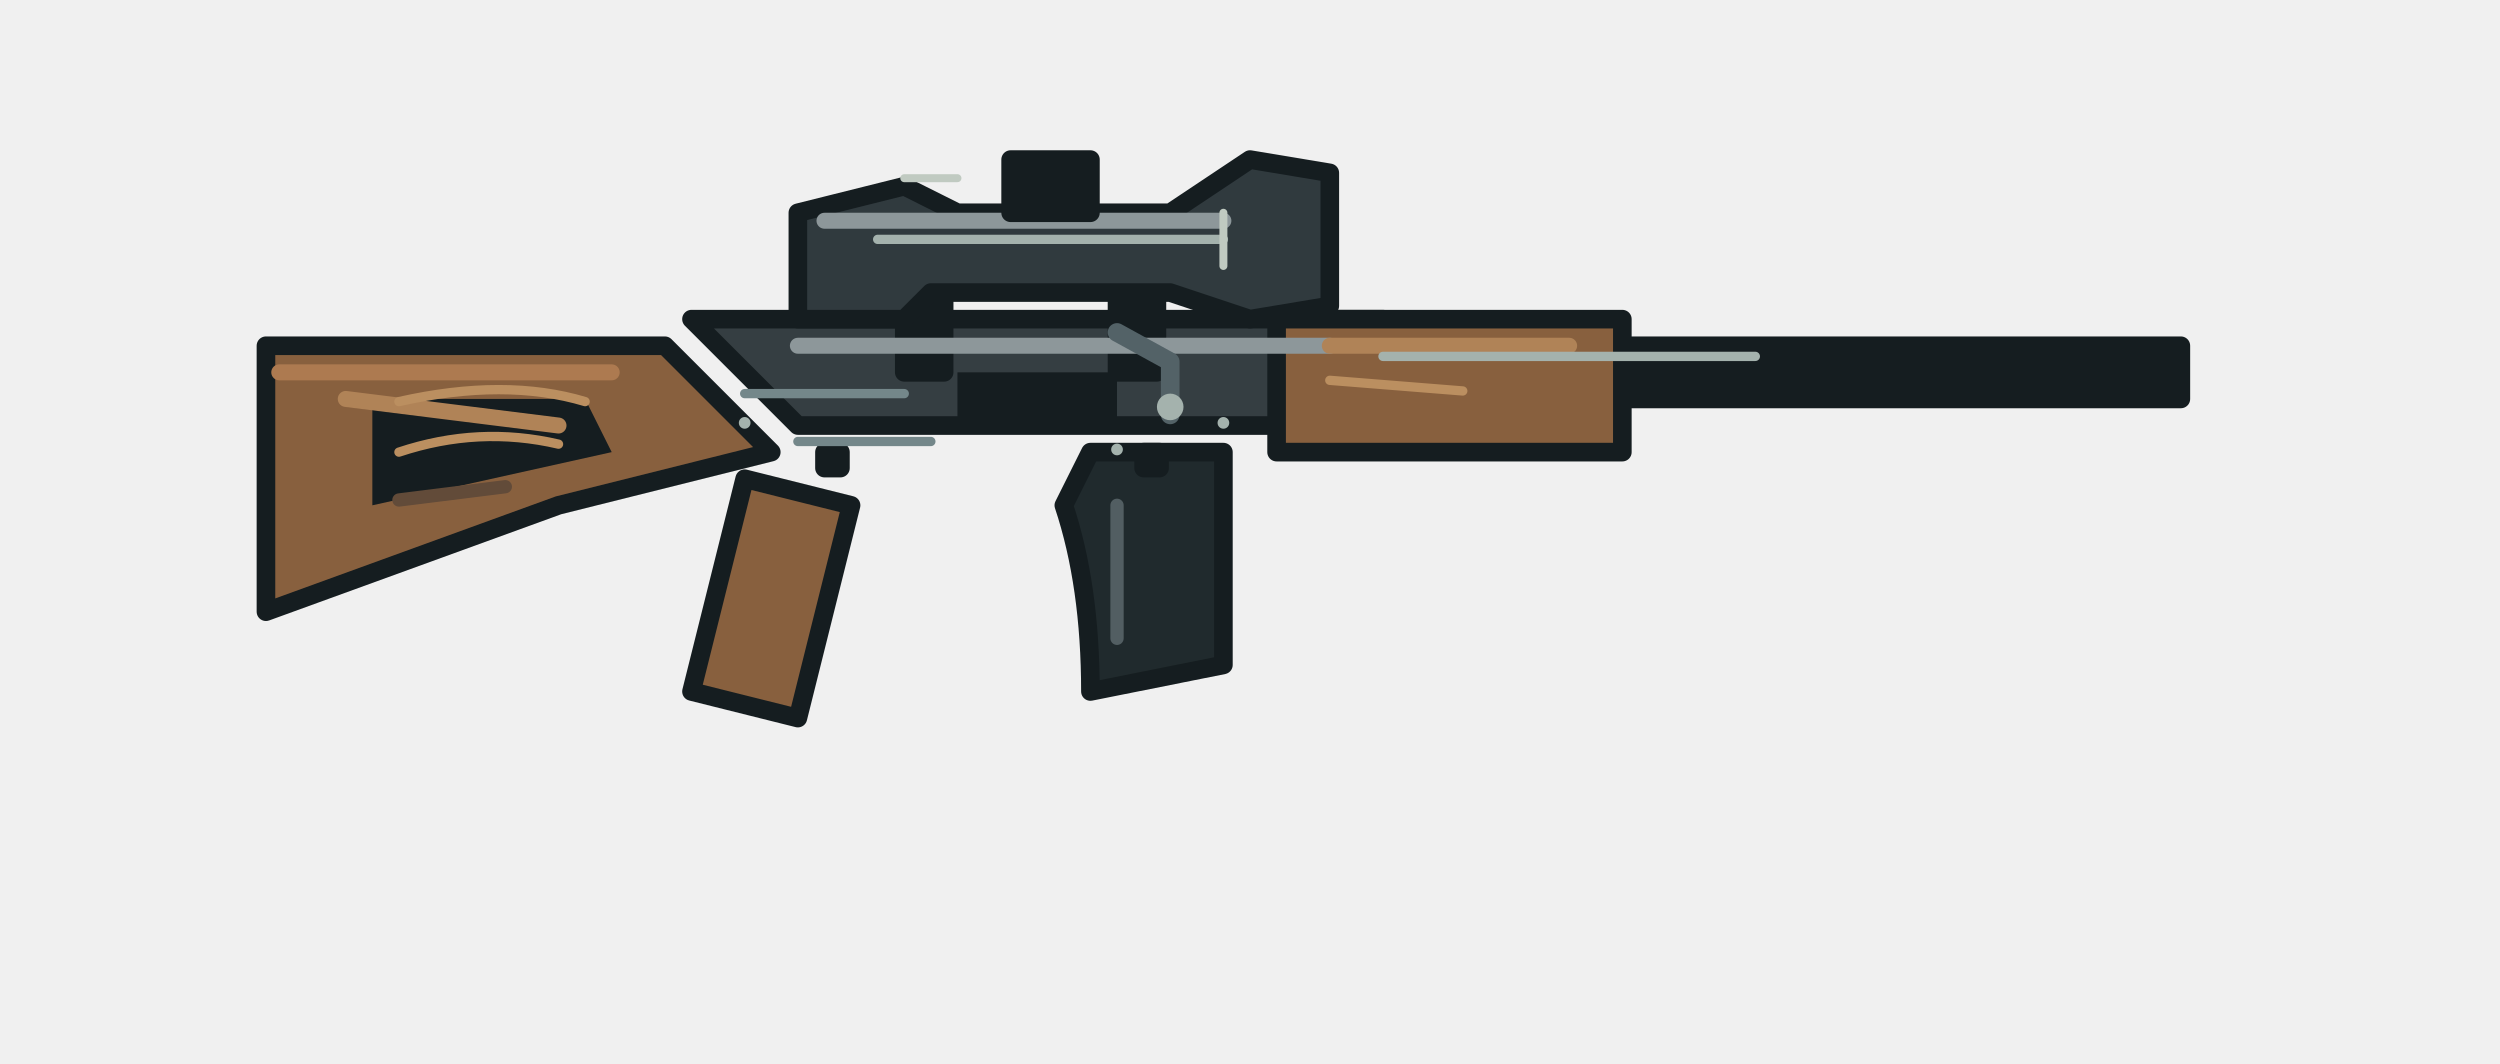
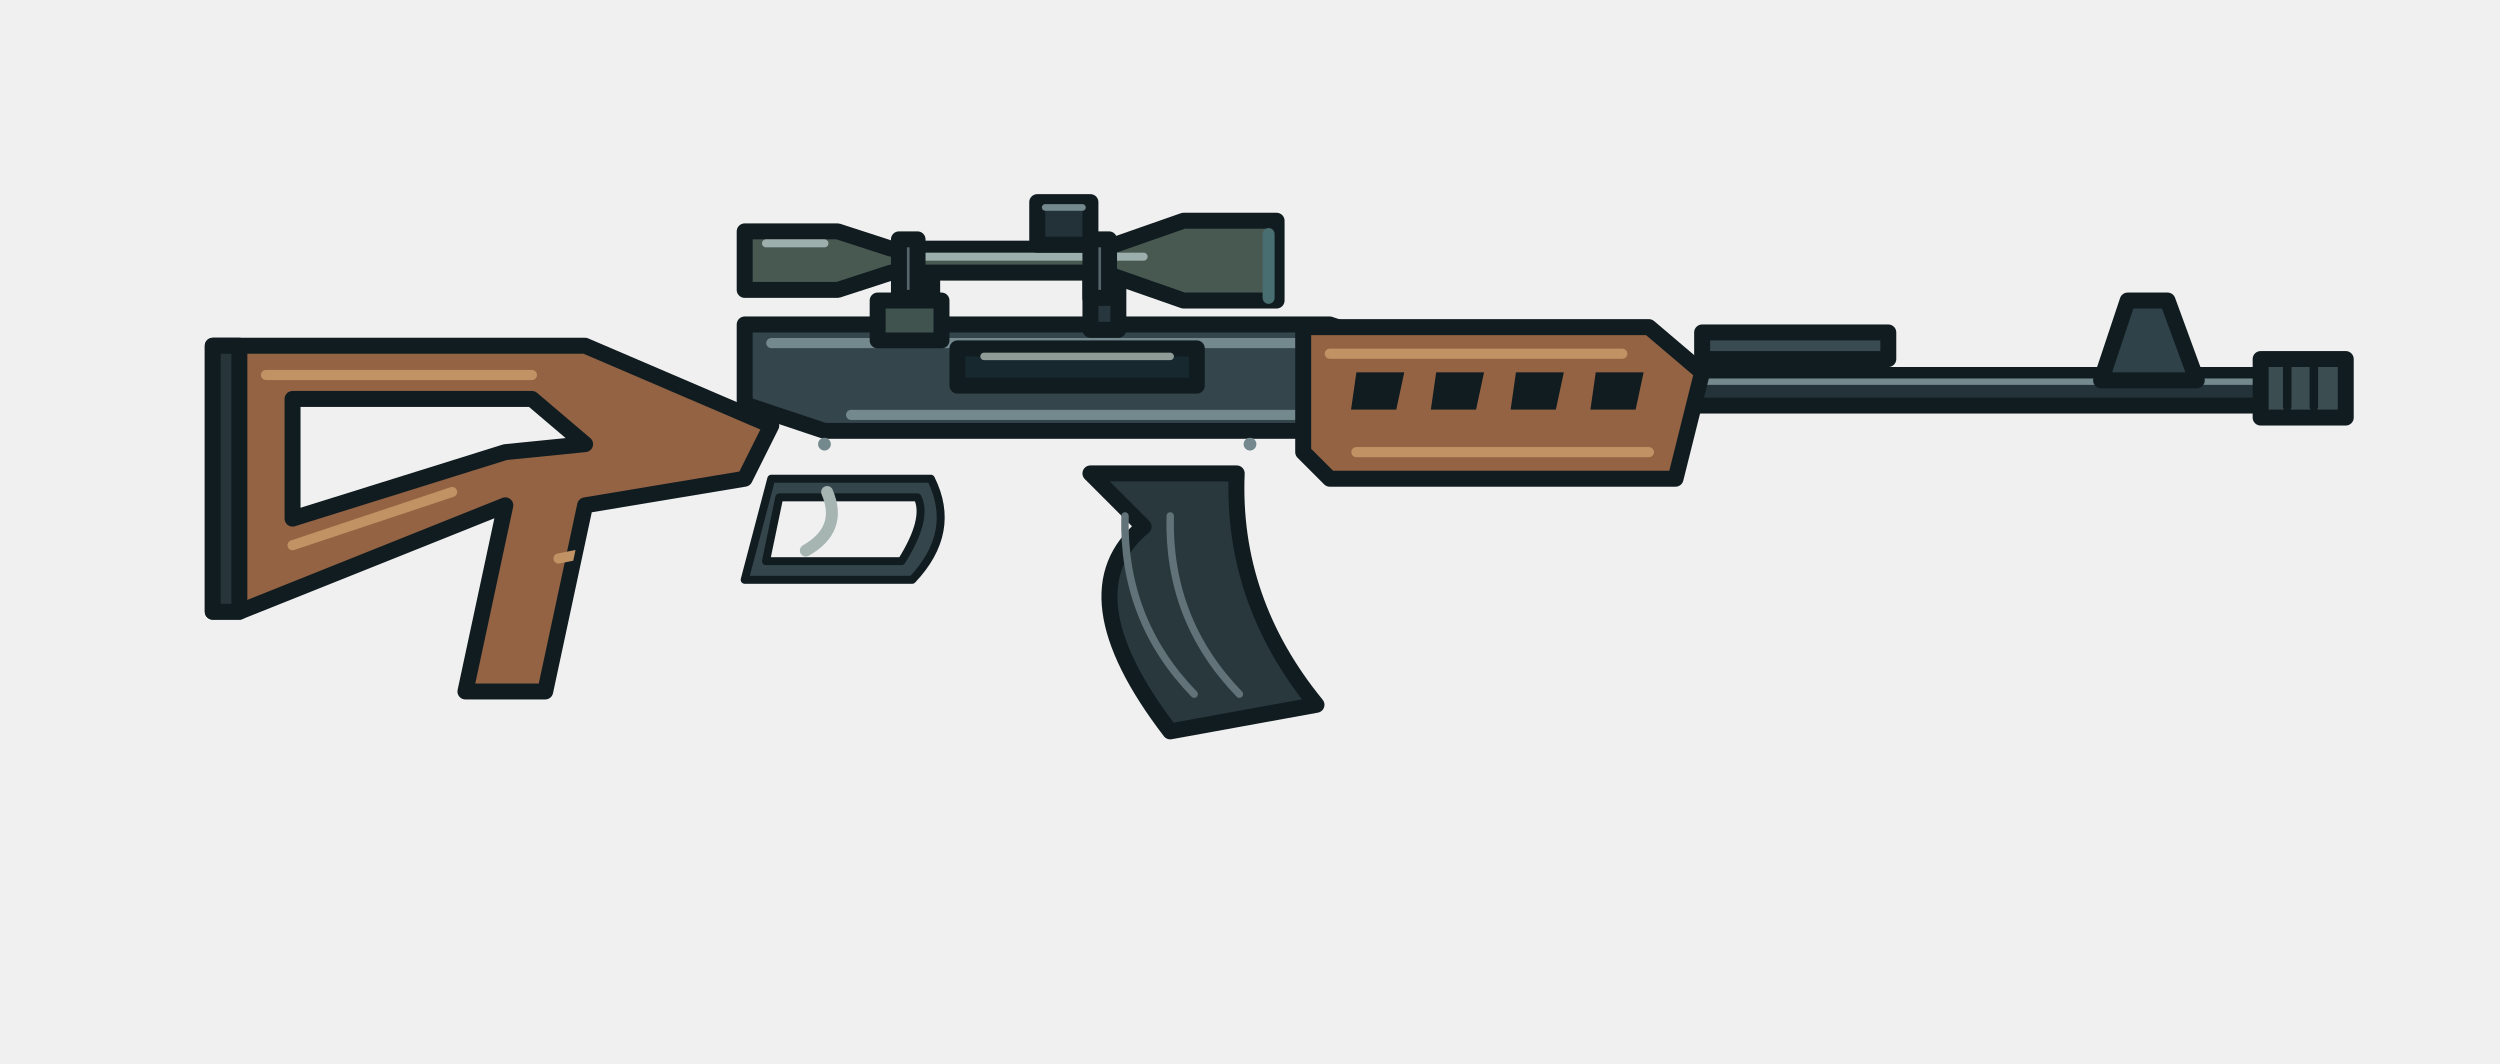
<svg xmlns="http://www.w3.org/2000/svg" width="752" height="320" viewBox="-18 -12 94 40">
  <g id="display_firearm">
-     <path d="M-8 1 L7 1 11 5 3 7 -8 11Z" fill="#88603e" stroke="#151d20" stroke-width="0.7" stroke-linejoin="round" stroke-linecap="round" />
-     <path d="M-7.5 2 L5 2" fill="none" stroke="#ad7a50" stroke-width="0.6" stroke-linejoin="round" stroke-linecap="round" />
-     <path d="M-4 3 L4 3 5 5 -4 7Z" fill="#151d20" stroke="none" stroke-width="0.7" stroke-linejoin="round" stroke-linecap="round" />
-     <path d="M10 6 L14 7 12 15 8 14Z" fill="#88603e" stroke="#151d20" stroke-width="0.7" stroke-linejoin="round" stroke-linecap="round" />
-     <path d="M8 0 H34 L38 2 V4 H12Z" fill="#353e42" stroke="#151d20" stroke-width="0.7" stroke-linejoin="round" stroke-linecap="round" />
-     <path d="M36 1 h28 v2 h-28Z" fill="#151d20" stroke="#151d20" stroke-width="0.7" stroke-linejoin="round" stroke-linecap="round" />
-     <path d="M30 0 h13 v5 h-13Z" fill="#88603e" stroke="#151d20" stroke-width="0.7" stroke-linejoin="round" stroke-linecap="round" />
-     <path d="M23 5 h5 q0 4.0 0 8 l-5 1 q0 -4.0 -1 -7Z" fill="#202a2d" stroke="#151d20" stroke-width="0.7" stroke-linejoin="round" stroke-linecap="round" />
-     <path d="M24 7 L24 12" fill="none" stroke="#525e62" stroke-width="0.5" stroke-linejoin="round" stroke-linecap="round" />
-     <path d="M16 -2 h1.5 v4 h-1.5Z" fill="#151d20" stroke="#151d20" stroke-width="0.7" stroke-linejoin="round" stroke-linecap="round" />
-     <path d="M24 -2 h1.5 v4 h-1.5Z" fill="#151d20" stroke="#151d20" stroke-width="0.7" stroke-linejoin="round" stroke-linecap="round" />
-     <path d="M12 -4 l4 -1 2 1 h8 l3 -2 3 .5 v5 l-3 .5 -3 -1 H17 l-1 1 h-4Z" fill="#303a3e" stroke="#151d20" stroke-width="0.7" stroke-linejoin="round" stroke-linecap="round" />
-     <path d="M13 -3.7 H28" fill="none" stroke="#8d979a" stroke-width="0.6" stroke-linejoin="round" stroke-linecap="round" />
-     <path d="M20 -6 h3 v2 h-3Z" fill="#151d20" stroke="#151d20" stroke-width="0.7" stroke-linejoin="round" stroke-linecap="round" />
-     <path d="M18 2 h6 v2 h-6Z" fill="#151d20" stroke="none" stroke-width="0.7" stroke-linejoin="round" stroke-linecap="round" />
-     <path d="M12 1 H32" fill="none" stroke="#8d979a" stroke-width="0.6" stroke-linejoin="round" stroke-linecap="round" />
-     <path d="M13 5 h0.6 v0.6 h-0.6Z" fill="#8d979a" stroke="#151d20" stroke-width="0.7" stroke-linejoin="round" stroke-linecap="round" />
-     <path d="M25 5 h0.6 v0.6 h-0.6Z" fill="#8d979a" stroke="#151d20" stroke-width="0.7" stroke-linejoin="round" stroke-linecap="round" />
-     <path d="M-5 3 L3 4 M32 1 H41" fill="none" stroke="#b08357" stroke-width="0.6" stroke-linejoin="round" stroke-linecap="round" />
-     <path d="M10 2.8 H16 M12 4.6 H17" fill="none" stroke="#74878a" stroke-width="0.35" stroke-linejoin="round" stroke-linecap="round" />
-     <circle cx="10" cy="3.9" r="0.22" fill="#a4b2ad" />
-     <circle cx="24" cy="4.9" r="0.22" fill="#a4b2ad" />
-     <circle cx="28" cy="3.9" r="0.22" fill="#a4b2ad" />
+     <path d="M-10 1H4l7 3 -1 2 -6 1 -1.5 7h-3L1 7l-10 4h-1Z M-7 3v4.5L1 5l3 -.3L2 3Z" fill="#936344" stroke="#111c20" stroke-width="0.6" stroke-linejoin="round" stroke-linecap="round" fill-rule="evenodd" />
    <defs>
-       <clipPath id="furniture_grain">
-         <path d="M-8 1 L7 1 11 5 3 7 -8 11Z" fill="#88603e" stroke="none" stroke-width="0.7" stroke-linejoin="round" stroke-linecap="round" />
-         <path d="M10 6 L14 7 12 15 8 14Z" fill="#88603e" stroke="none" stroke-width="0.7" stroke-linejoin="round" stroke-linecap="round" />
-         <path d="M30 0 h13 v5 h-13Z" fill="#88603e" stroke="none" stroke-width="0.7" stroke-linejoin="round" stroke-linecap="round" />
+       <clipPath id="wood_1">
+         <path d="M-10 1H4l7 3 -1 2 -6 1 -1.5 7h-3L1 7l-10 4h-1Z M-7 3v4.5L1 5l3 -.3L2 3Z" fill="white" stroke="none" stroke-width="0" stroke-linejoin="round" stroke-linecap="round" fill-rule="evenodd" clip-rule="evenodd" />
      </clipPath>
    </defs>
-     <g clip-path="url(#furniture_grain)">
-       <path d="M-3 3.1 Q1 2.2 4 3.1 M-3 5 Q0 4 3 4.7 M32 2.3 L37 2.7" fill="none" stroke="#bb8f60" stroke-width="0.35" stroke-linejoin="round" stroke-linecap="round" />
-       <path d="M-3 6.8 L1 6.3" fill="none" stroke="#624b39" stroke-width="0.5" stroke-linejoin="round" stroke-linecap="round" />
+     <g clip-path="url(#wood_1)">
+       <path d="M-8 2.1H2 M-7 8.5l6 -2 M3 9l1 -.2" fill="none" stroke="#c19263" stroke-width="0.38" stroke-linejoin="round" stroke-linecap="round" />
    </g>
-     <path d="M15 -3 H28 M34 1.4 H48" fill="none" stroke="#a4b2ad" stroke-width="0.35" stroke-linejoin="round" stroke-linecap="round" />
-     <path d="M24 .5 l2 1.1 v2" fill="none" stroke="#536267" stroke-width="0.7" stroke-linejoin="round" stroke-linecap="round" />
-     <circle cx="26" cy="3.3" r="0.5" fill="#a4b2ad" />
-     <path d="M16 -5.3 h2 M28 -4 v2" fill="none" stroke="#c0cac1" stroke-width="0.3" stroke-linejoin="round" stroke-linecap="round" />
+     <path d="M-10 1h1v10h-1Z" fill="#273539" stroke="#111c20" stroke-width="0.6" stroke-linejoin="round" stroke-linecap="round" />
+     <path d="M10 .2H32l3 1v3H13l-3 -1Z" fill="#34464c" stroke="#111c20" stroke-width="0.6" stroke-linejoin="round" stroke-linecap="round" />
+     <path d="M11 .9H31 M14 3.6H32" fill="none" stroke="#73898e" stroke-width="0.38" stroke-linejoin="round" stroke-linecap="round" />
+     <path d="M18 1.1h9v1.4h-9Z" fill="#17282f" stroke="#111c20" stroke-width="0.6" stroke-linejoin="round" stroke-linecap="round" />
+     <path d="M19 1.4h7" fill="none" stroke="#8e9b97" stroke-width="0.28" stroke-linejoin="round" stroke-linecap="round" />
+     <circle cx="13" cy="4.7" r="0.24" fill="#73898e" />
+     <circle cx="29" cy="4.7" r="0.24" fill="#73898e" />
+     <path d="M11 6H17Q18 8 16.3 9.8H10Z M11.3 6.7L10.8 9.1H15.9Q16.9 7.5 16.5 6.7Z" fill="#34464c" stroke="#111c20" stroke-width="0.3" stroke-linejoin="round" stroke-linecap="round" fill-rule="evenodd" />
+     <path d="M13.1 6.5q.6 1.4 -.8 2.2" fill="none" stroke="#a6b4b2" stroke-width="0.45" stroke-linejoin="round" stroke-linecap="round" />
+     <path d="M23 5.8h5.5q-.2 4.785 3 8.7l-5.5 1q-4 -5.22 -1 -7.7Z" fill="#28383c" stroke="#111c20" stroke-width="0.6" stroke-linejoin="round" stroke-linecap="round" />
+     <path d="M24.3 7.4q-.1 3.915 2.6 6.7" fill="none" stroke="#617278" stroke-width="0.28" stroke-linejoin="round" stroke-linecap="round" />
+     <path d="M26 7.4q-.1 3.915 2.6 6.7" fill="none" stroke="#617278" stroke-width="0.28" stroke-linejoin="round" stroke-linecap="round" />
+     <path d="M45 2.1h23v1.15h-23Z" fill="#243339" stroke="#111c20" stroke-width="0.6" stroke-linejoin="round" stroke-linecap="round" />
+     <path d="M45.5 2.35H67.2" fill="none" stroke="#73898e" stroke-width="0.24" stroke-linejoin="round" stroke-linecap="round" />
+     <path d="M31 .3H44l2 1.7 -1 4H32l-1 -1Z" fill="#936344" stroke="#111c20" stroke-width="0.6" stroke-linejoin="round" stroke-linecap="round" />
+     <defs>
+       <clipPath id="wood_18">
+         <path d="M31 .3H44l2 1.7 -1 4H32l-1 -1Z" fill="white" stroke="none" stroke-width="0" stroke-linejoin="round" stroke-linecap="round" />
+       </clipPath>
+     </defs>
+     <g clip-path="url(#wood_18)">
+       <path d="M32 1.3H43 M33 5H44" fill="none" stroke="#c19263" stroke-width="0.38" stroke-linejoin="round" stroke-linecap="round" />
+     </g>
+     <path d="M33 2h1.8l-.3 1.4H32.8Z" fill="#111c20" stroke="none" stroke-width="0" stroke-linejoin="round" stroke-linecap="round" />
+     <path d="M36 2h1.8l-.3 1.4H35.8Z" fill="#111c20" stroke="none" stroke-width="0" stroke-linejoin="round" stroke-linecap="round" />
+     <path d="M39 2h1.8l-.3 1.4H38.8Z" fill="#111c20" stroke="none" stroke-width="0" stroke-linejoin="round" stroke-linecap="round" />
+     <path d="M42 2h1.8l-.3 1.4H41.8Z" fill="#111c20" stroke="none" stroke-width="0" stroke-linejoin="round" stroke-linecap="round" />
+     <path d="M46 0.5h7v1h-7Z" fill="#394b50" stroke="#111c20" stroke-width="0.6" stroke-linejoin="round" stroke-linecap="round" />
+     <path d="M61 2.3l1 -3h1.5l1.1 3Z" fill="#304249" stroke="#111c20" stroke-width="0.6" stroke-linejoin="round" stroke-linecap="round" />
+     <path d="M67 1.5h3.2v2.2h-3.2Z" fill="#3b4d50" stroke="#111c20" stroke-width="0.6" stroke-linejoin="round" stroke-linecap="round" />
+     <path d="M68 1.8v1.5 M69 1.8v1.5" fill="none" stroke="#111c20" stroke-width="0.32" stroke-linejoin="round" stroke-linecap="round" />
+     <path d="M16 -1.6h1.05v2.0h-1.05Z" fill="#27373d" stroke="#111c20" stroke-width="0.6" stroke-linejoin="round" stroke-linecap="round" />
+     <path d="M23 -1.6h1.05v2.0h-1.05Z" fill="#27373d" stroke="#111c20" stroke-width="0.6" stroke-linejoin="round" stroke-linecap="round" />
+     <path d="M10 -3.3h3.5l2 .65h8l3 -1.05h3.5v3h-3.5l-3 -1.05H15.5l-2 .65H10Z" fill="#485952" stroke="#111c20" stroke-width="0.6" stroke-linejoin="round" stroke-linecap="round" />
+     <path d="M10.8 -2.85h2.2 M16 -2.35H25" fill="none" stroke="#9dafac" stroke-width="0.3" stroke-linejoin="round" stroke-linecap="round" />
+     <path d="M21 -4.4h2v1.6h-2Z" fill="#223238" stroke="#111c20" stroke-width="0.6" stroke-linejoin="round" stroke-linecap="round" />
+     <path d="M21.3 -4.2h1.4" fill="none" stroke="#73898e" stroke-width="0.25" stroke-linejoin="round" stroke-linecap="round" />
+     <path d="M15.8 -3.0h0.7v2.2h-0.7Z" fill="#56666a" stroke="#111c20" stroke-width="0.6" stroke-linejoin="round" stroke-linecap="round" />
+     <path d="M23 -3.0h0.7v2.2h-0.7Z" fill="#56666a" stroke="#111c20" stroke-width="0.6" stroke-linejoin="round" stroke-linecap="round" />
+     <path d="M29.7 -3.2v2.4" fill="none" stroke="#486e72" stroke-width="0.45" stroke-linejoin="round" stroke-linecap="round" />
+     <path d="M15 -0.7h2.4v1.5h-2.4Z" fill="#40534f" stroke="#111c20" stroke-width="0.6" stroke-linejoin="round" stroke-linecap="round" />
  </g>
</svg>
